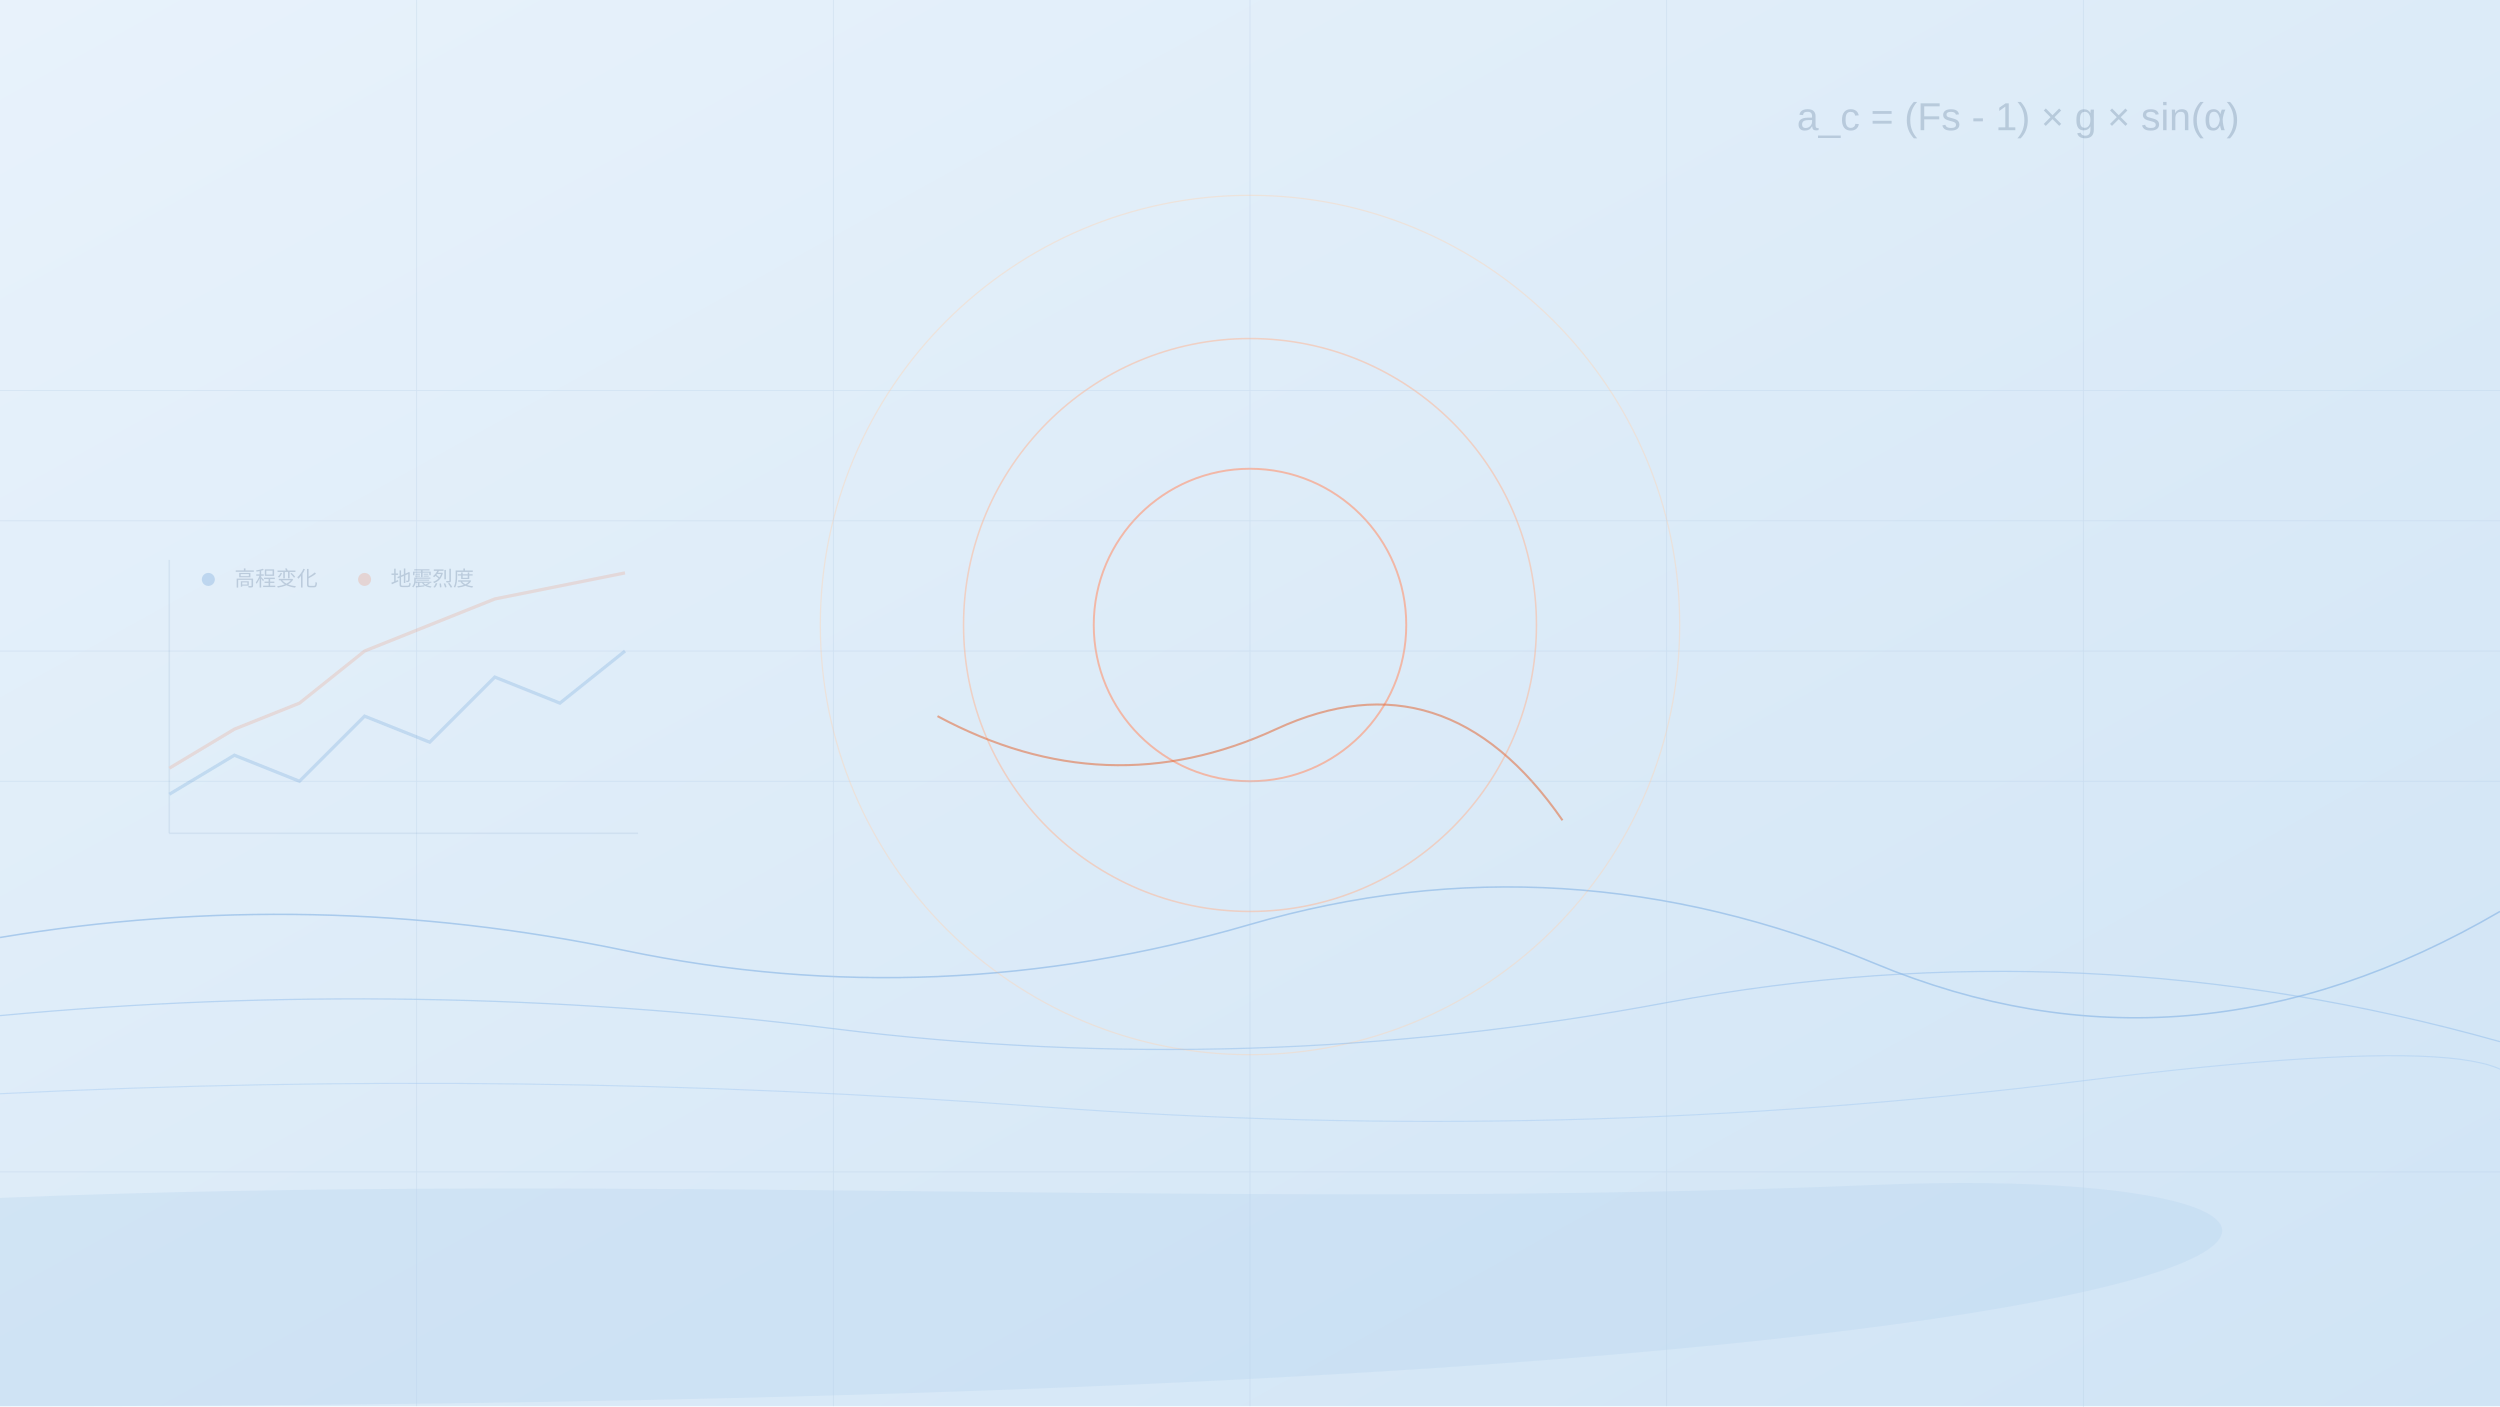
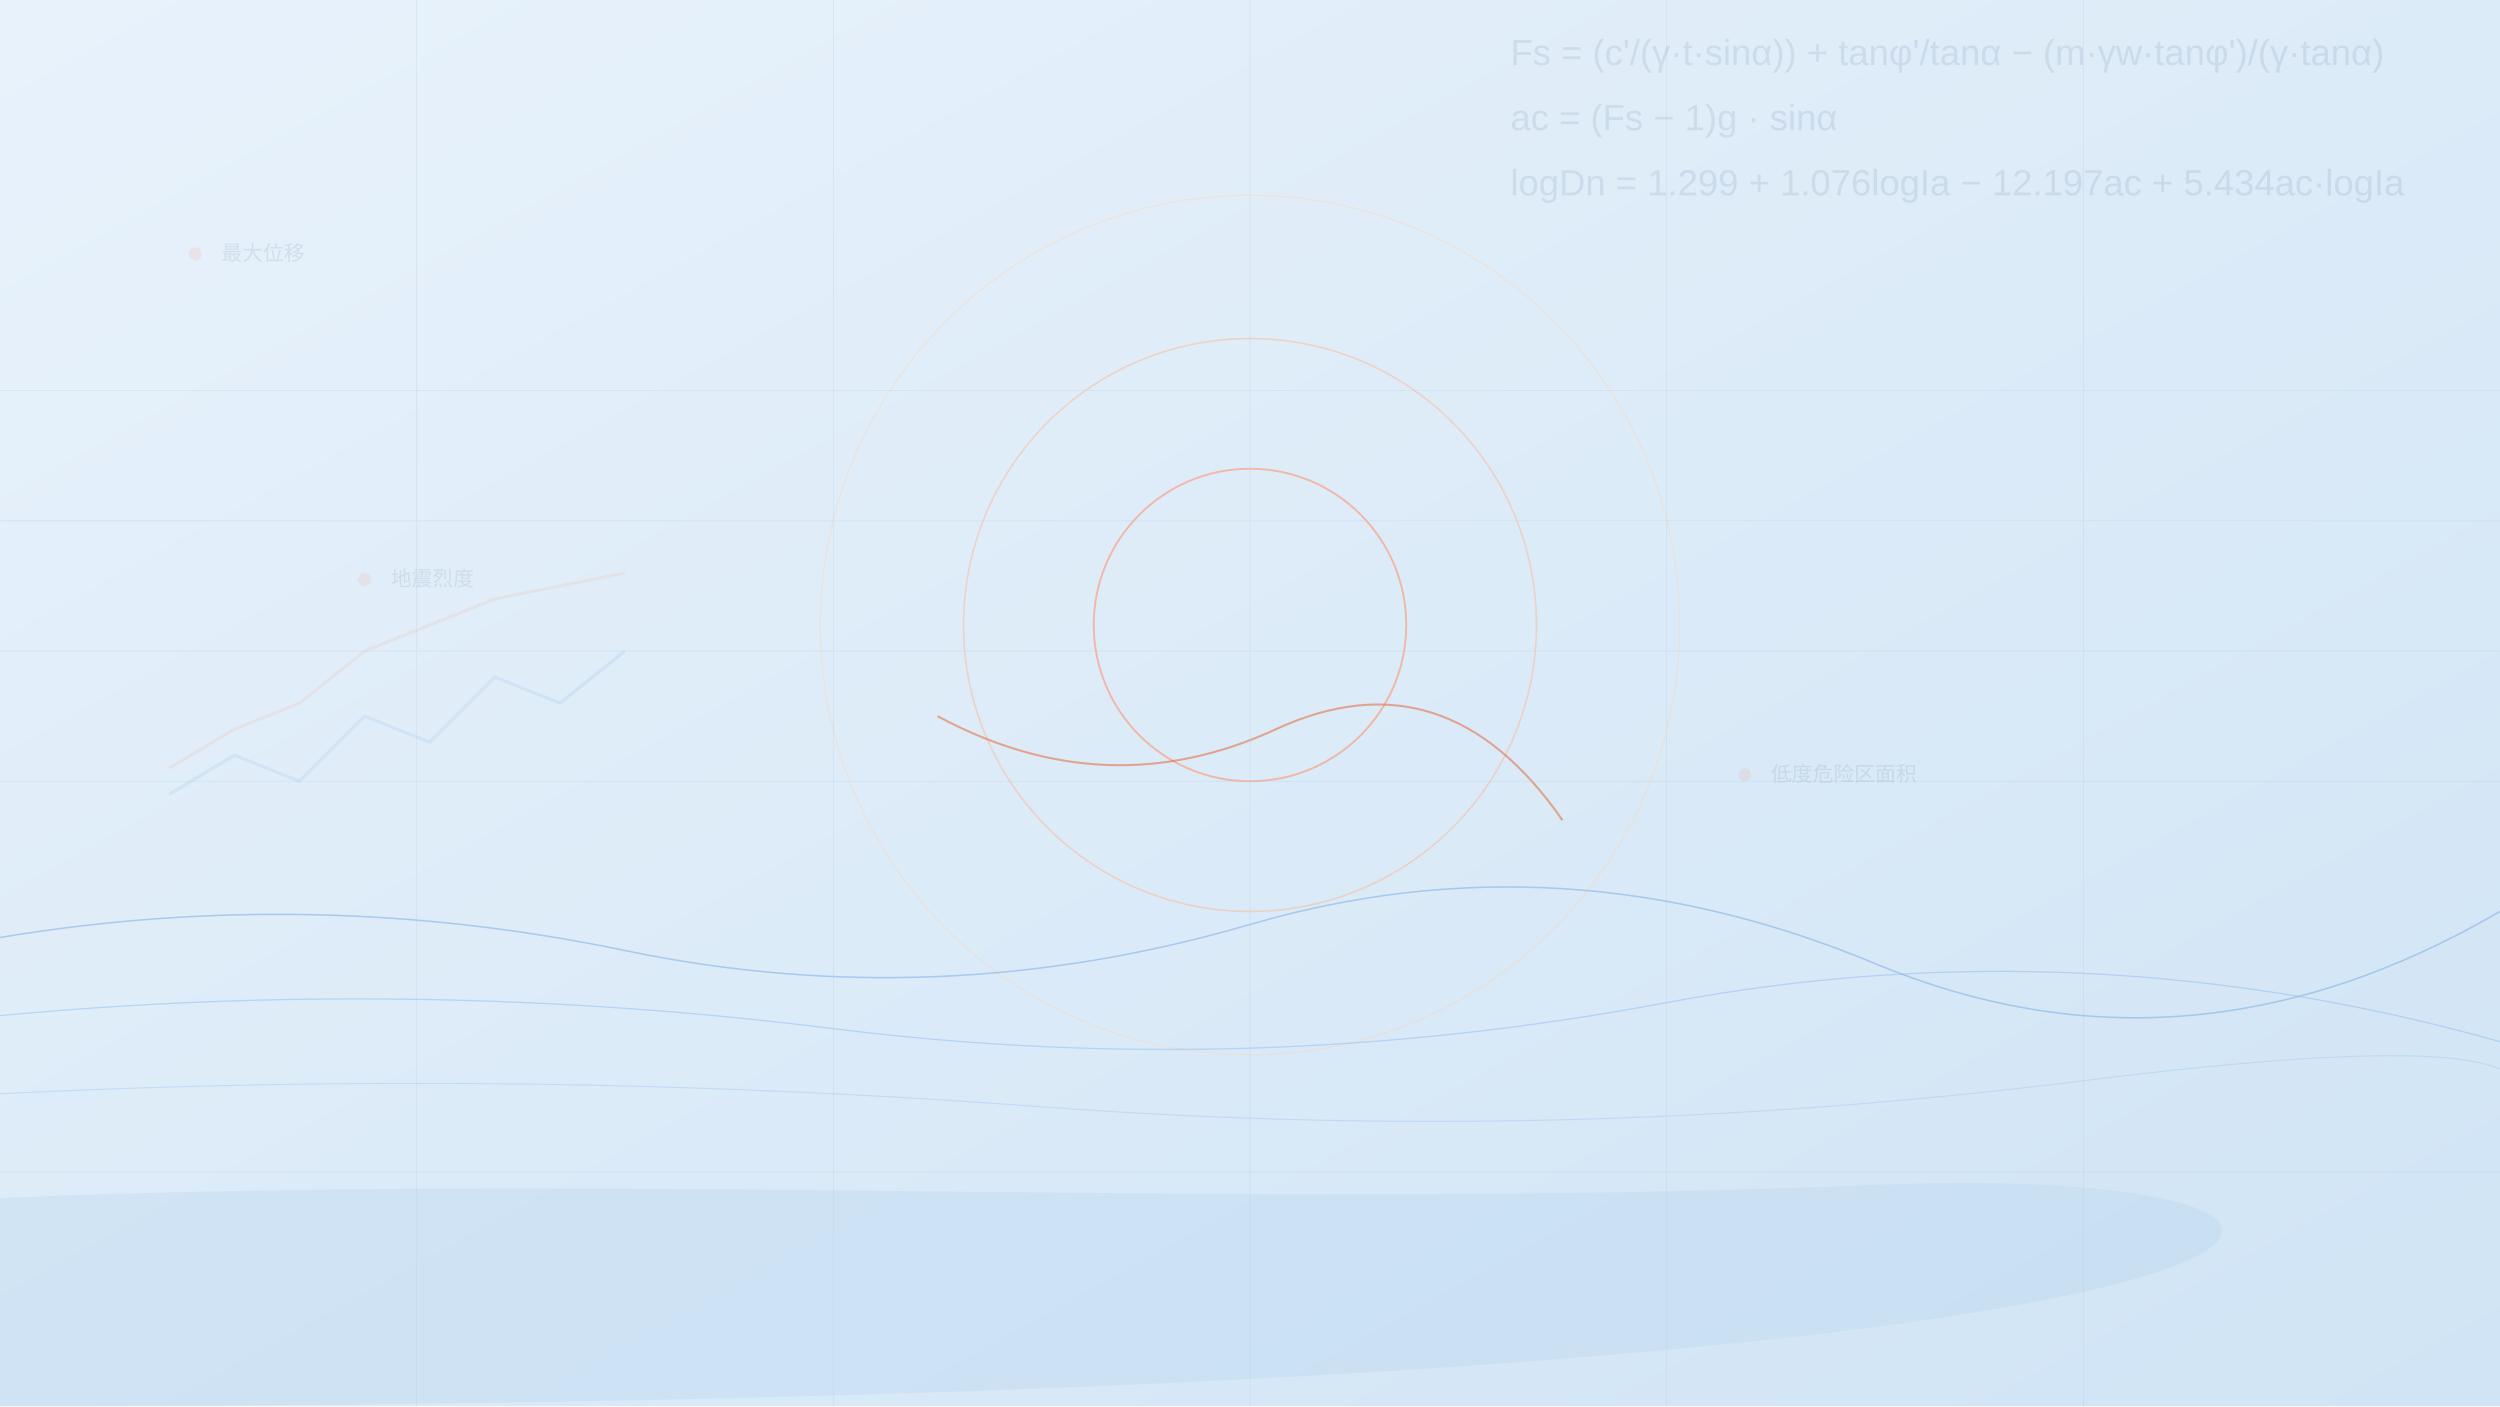
<svg xmlns="http://www.w3.org/2000/svg" width="1920" height="1080" viewBox="0 0 1920 1080">
  <defs>
    <linearGradient id="bgGrad" x1="0%" y1="0%" x2="100%" y2="100%">
      <stop offset="0%" stop-color="#e8f2fb" />
      <stop offset="100%" stop-color="#d0e4f5" />
    </linearGradient>
  </defs>
  <rect width="1920" height="1080" fill="url(#bgGrad)" />
  <circle cx="960" cy="480" r="380" fill="url(#quakeCore)" />
  <circle cx="960" cy="480" r="120" stroke="#ff9470" stroke-width="1.5" fill="none" opacity="0.6" />
  <circle cx="960" cy="480" r="220" stroke="#ffb390" stroke-width="1.2" fill="none" opacity="0.5" />
  <circle cx="960" cy="480" r="330" stroke="#ffd2b0" stroke-width="1" fill="none" opacity="0.4" />
  <path d="M0,720 Q240,680 480,730 T960,710 T1440,740 T1920,700" stroke="#73a8e0" stroke-width="1.2" fill="none" opacity="0.5" />
  <path d="M0,780 Q320,750 640,790 T1280,770 T1920,800" stroke="#87b6e8" stroke-width="1" fill="none" opacity="0.45" />
  <path d="M0,840 Q400,820 800,850 T1600,830 T1920,860" stroke="#9bc4f0" stroke-width="0.9" fill="none" opacity="0.4" />
  <path d="M720,550 Q850,620 980,560 T1200,630" stroke="#e26a38" stroke-width="1.6" fill="none" opacity="0.55" />
  <g stroke="#b0c8e2" stroke-width="0.6" opacity="0.35">
    <line x1="0" y1="300" x2="1920" y2="300" />
    <line x1="0" y1="400" x2="1920" y2="400" />
    <line x1="0" y1="500" x2="1920" y2="500" />
    <line x1="0" y1="600" x2="1920" y2="600" />
    <line x1="0" y1="900" x2="1920" y2="900" />
    <line x1="320" y1="0" x2="320" y2="1080" />
    <line x1="640" y1="0" x2="640" y2="1080" />
    <line x1="960" y1="0" x2="960" y2="1080" />
    <line x1="1280" y1="0" x2="1280" y2="1080" />
    <line x1="1600" y1="0" x2="1600" y2="1600" />
  </g>
-   <g fill="#204068" font-family="Arial,SimHei,sans-serif" opacity="0.2">
-     <text x="1380" y="100" font-size="30">a_c = (Fs - 1) × g × sin(α)</text>
+   <g fill="#1a3d66" font-family="Arial,SimHei" font-size="28" opacity="0.1">
+     <text x="1160" y="50">Fs = (c'/(γ·t·sinα)) + tanφ'/tanα − (m·γw·tanφ')/(γ·tanα)</text>
+     <text x="1160" y="100">ac = (Fs − 1)g · sinα</text>
+     <text x="1160" y="150">logDn = 1.299 + 1.076logIa − 12.197ac + 5.434ac·logIa</text>
+     <circle cx="150" cy="195" r="5" fill="#f07040" />
+     <text x="170" y="200" fill="#204068" font-size="16">最大位移</text>
+     <circle cx="1340" cy="595" r="5" fill="#f07040" />
+     <text x="1360" y="600" fill="#204068" font-size="16">低度危险区面积</text>
  </g>
-   <g transform="translate(100,410)" opacity="0.2">
-     <line x1="30" y1="230" x2="390" y2="230" stroke="#608ab8" stroke-width="1.2" opacity="0.6" />
-     <line x1="30" y1="20" x2="30" y2="230" stroke="#608ab8" stroke-width="1.2" opacity="0.6" />
+   <g transform="translate(100,410)" opacity="0.1">
    <path d="M30,200 L80,170 L130,190 L180,140 L230,160 L280,110 L330,130 L380,90" stroke="#2774c2" stroke-width="2.5" fill="none" opacity="0.85" />
    <path d="M30,180 L80,150 L130,130 L180,90 L230,70 L280,50 L330,40 L380,30" stroke="#f07040" stroke-width="2.5" fill="none" opacity="0.85" />
-     <circle cx="60" cy="35" r="5" fill="#2774c2" />
-     <text x="80" y="40" fill="#204068" font-size="16">高程变化</text>
    <circle cx="180" cy="35" r="5" fill="#f07040" />
    <text x="200" y="40" fill="#204068" font-size="16">地震烈度</text>
  </g>
  <path d="M0,920 C480,900 960,930 1440,910 1920,890 1920,1080 0,1080 Z" fill="#b8d4ee" opacity="0.35" />
</svg>
